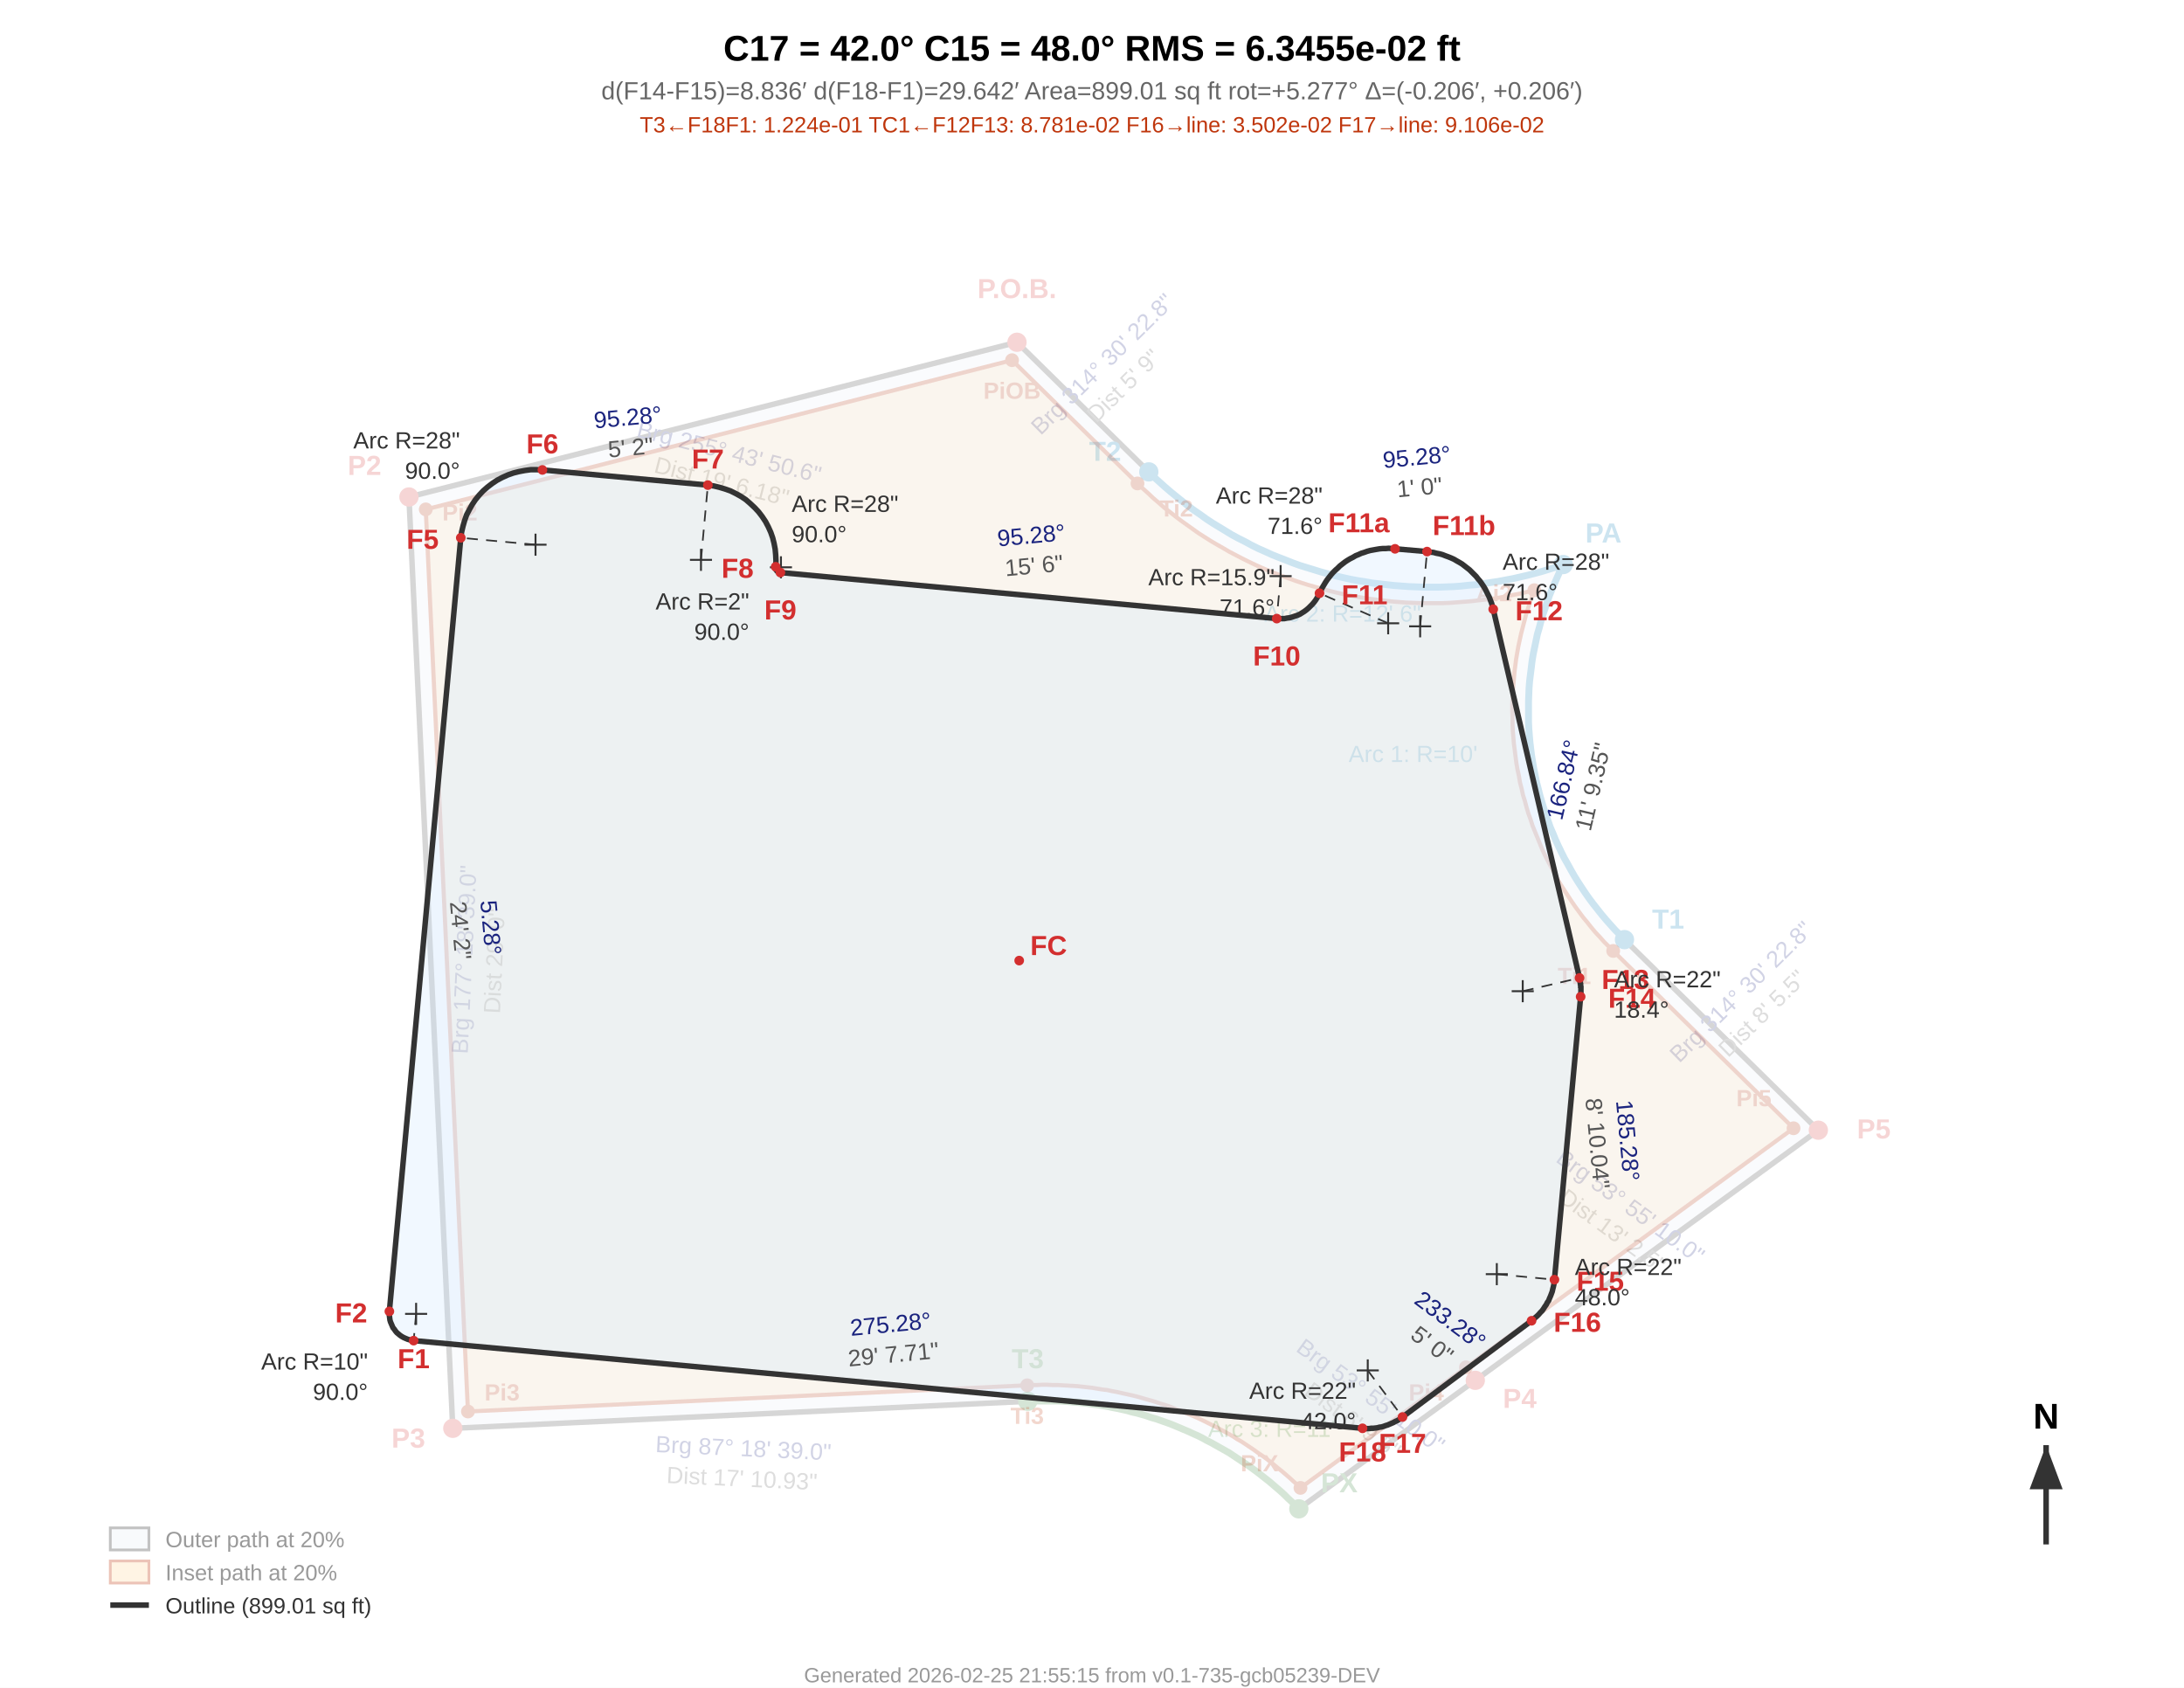
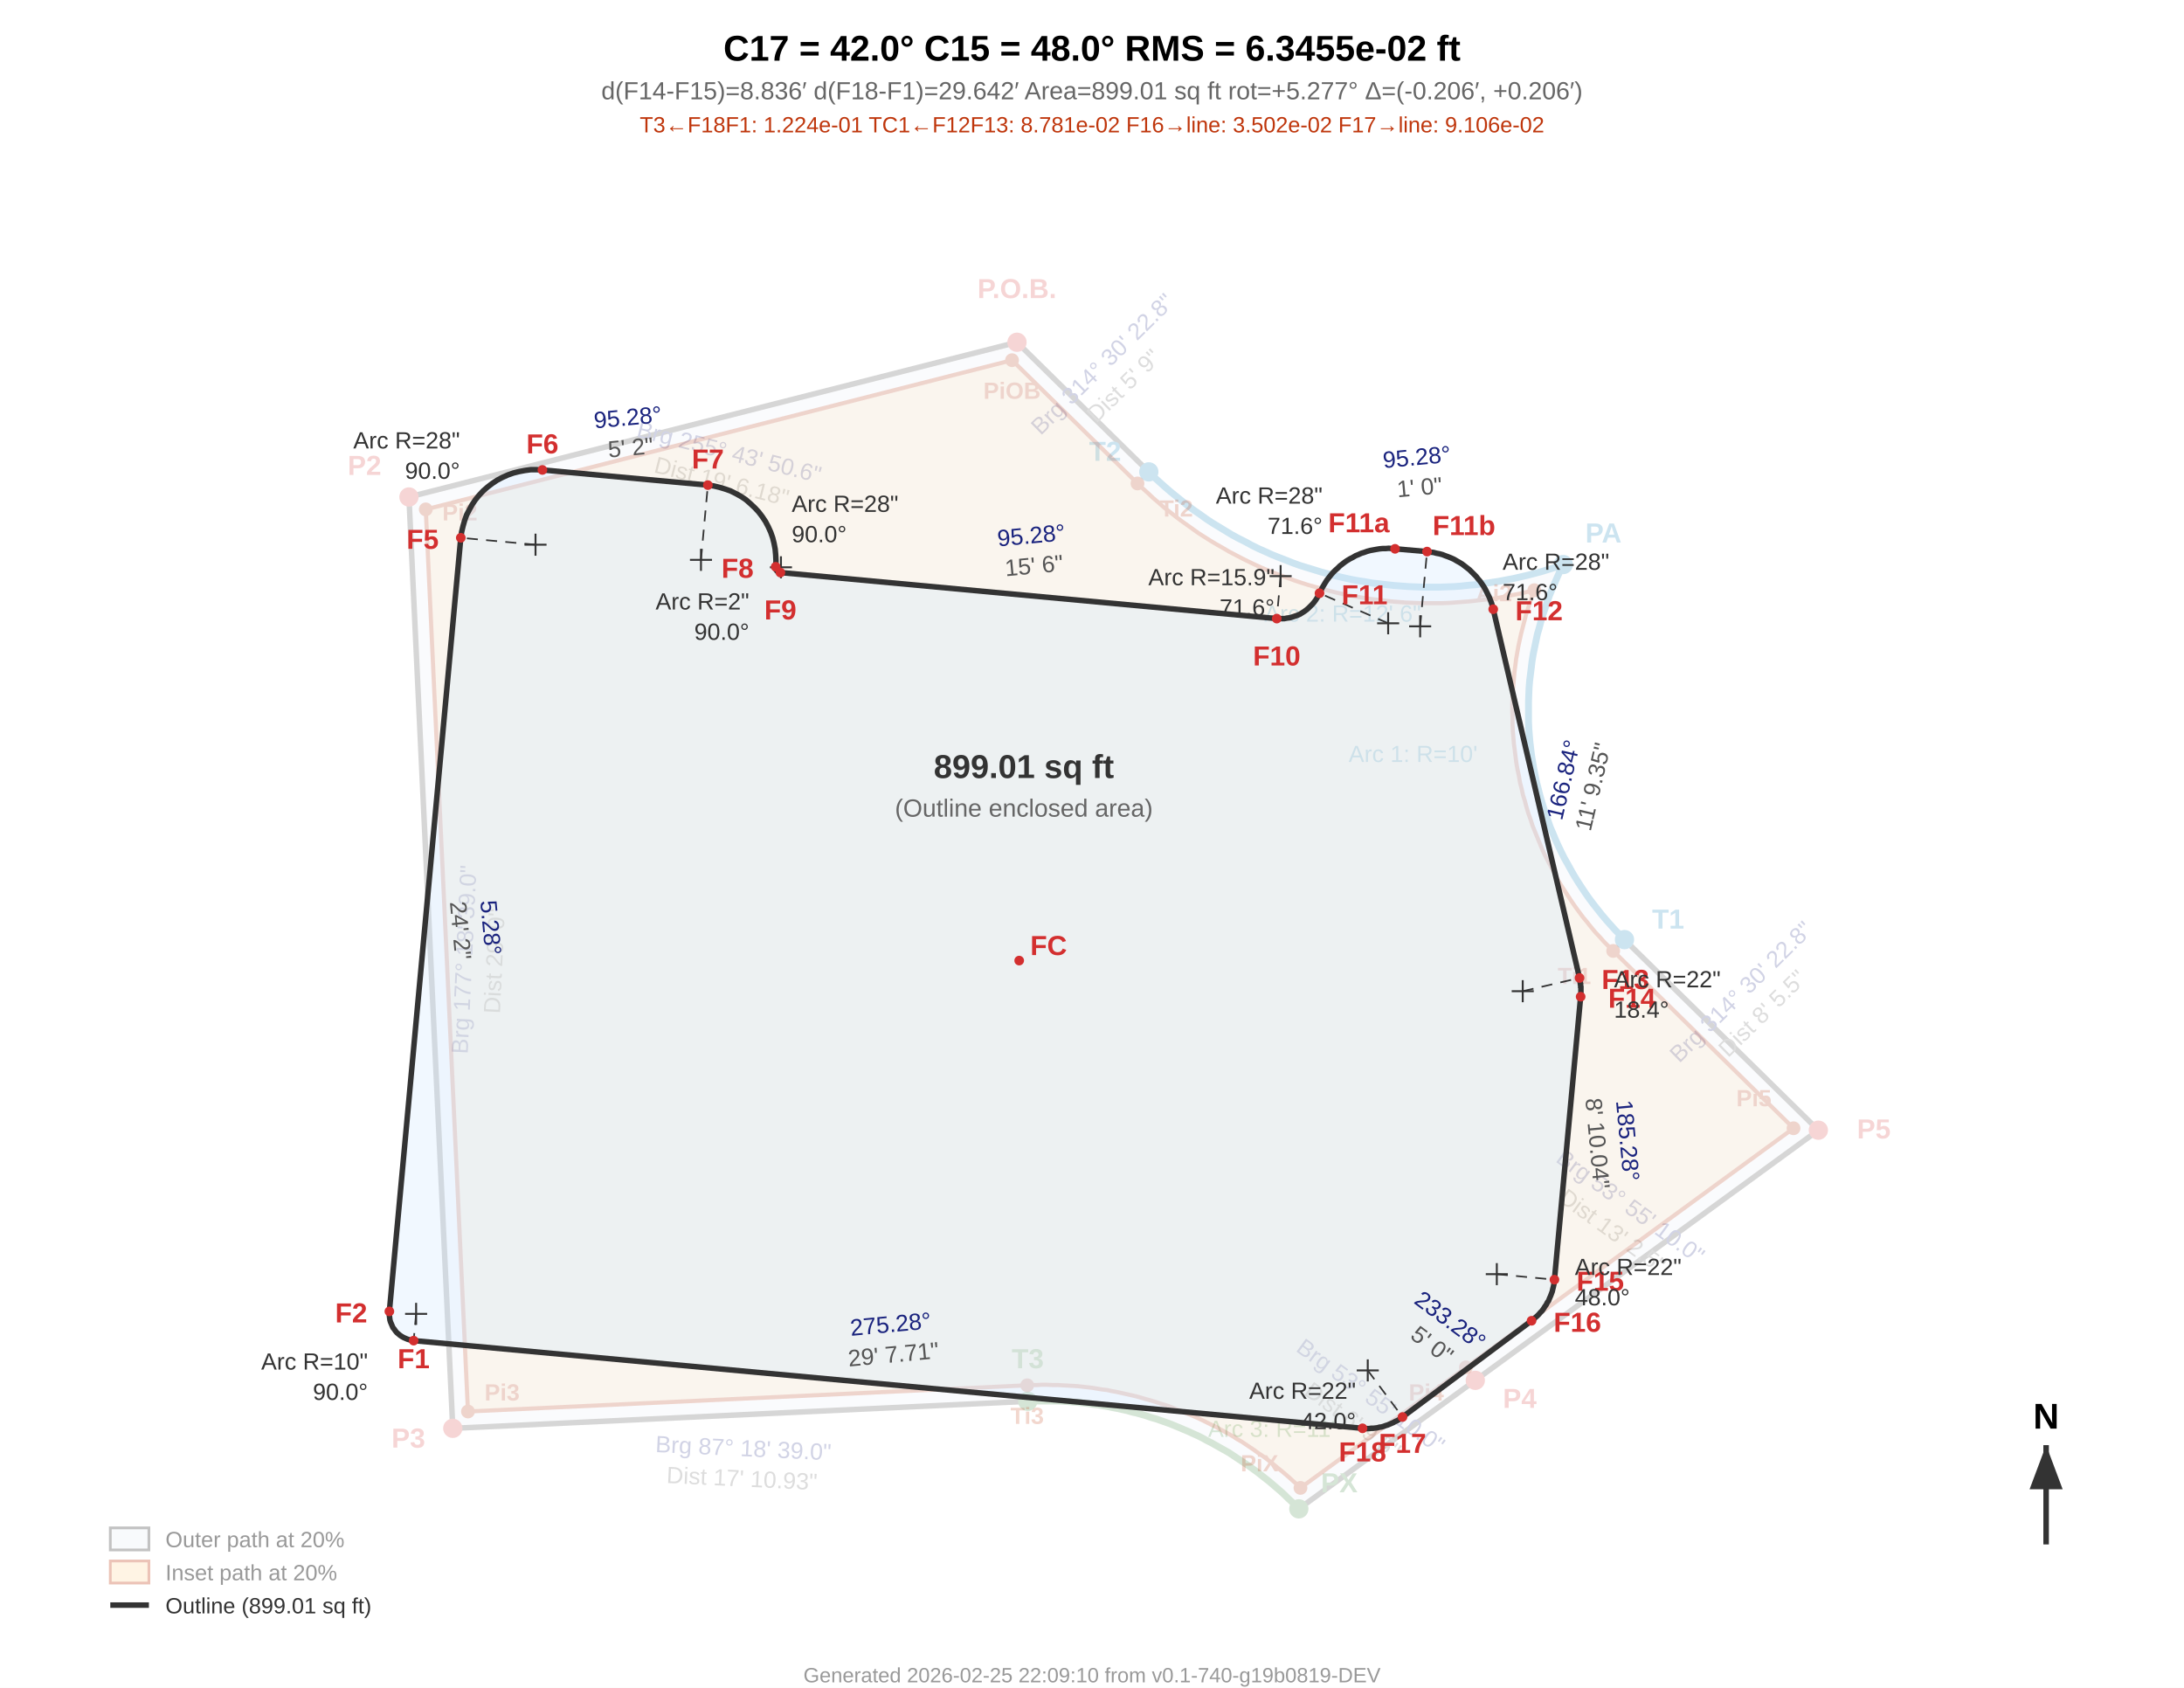
<svg xmlns="http://www.w3.org/2000/svg" width="792" height="612" viewBox="0 0 792 612">
  <rect width="792" height="612" fill="white" />
  <defs>
    <marker id="ah" markerWidth="8" markerHeight="6" refX="8" refY="3" orient="auto">
      <polygon points="0 0, 8 3, 0 6" fill="#333" />
    </marker>
    <clipPath id="page">
      <rect width="792" height="612" />
    </clipPath>
  </defs>
  <text x="396.0" y="22" text-anchor="middle" font-family="Arial" font-size="13" font-weight="bold">C17 = 42.0°   C15 = 48.0°   RMS = 6.3455e-02 ft</text>
  <text x="396.0" y="36" text-anchor="middle" font-family="Arial" font-size="9" fill="#666">d(F14-F15)=8.836′  d(F18-F1)=29.642′  Area=899.01 sq ft  rot=+5.277°  Δ=(-0.206′, +0.206′)</text>
  <text x="396.0" y="48" text-anchor="middle" font-family="Arial" font-size="8" fill="#BF360C">T3←F18F1: 1.224e-01   TC1←F12F13: 8.781e-02   F16→line: 3.502e-02   F17→line: 9.106e-02</text>
  <g opacity="0.2">
    <polygon points="368.8,124.1 148.3,180.2 164.2,517.9 535.0,500.5 659.4,409.8" fill="none" stroke="#bbb" stroke-width="0.8" stroke-dasharray="4,4" />
    <polygon points="368.8,124.1 148.3,180.2 164.2,517.9 372.7,508.1 374.6,508.0 376.4,508.0 378.2,508.0 380.0,508.0 381.8,508.0 383.6,508.0 385.5,508.1 387.3,508.2 389.1,508.4 390.9,508.5 392.7,508.7 394.5,508.9 396.3,509.2 398.1,509.4 399.9,509.7 401.7,510.0 403.5,510.4 405.2,510.7 407.0,511.1 408.8,511.5 410.5,512.0 412.3,512.4 414.1,512.9 415.8,513.4 417.5,514.0 419.3,514.5 421.0,515.1 422.7,515.7 424.4,516.3 426.1,517.0 427.8,517.7 429.4,518.4 431.1,519.1 432.8,519.9 434.4,520.6 436.0,521.4 437.6,522.3 439.2,523.1 440.8,524.0 442.4,524.9 444.0,525.8 445.6,526.7 447.1,527.7 448.6,528.7 450.1,529.7 451.6,530.7 453.1,531.7 454.6,532.8 456.1,533.9 457.5,535.0 458.9,536.1 460.3,537.2 461.7,538.4 463.1,539.6 464.5,540.8 465.8,542.0 467.1,543.3 468.4,544.5 469.7,545.8 471.0,547.1 535.0,500.5 659.4,409.8 589.1,340.7 587.4,338.9 585.7,337.2 584.0,335.3 582.4,333.5 580.8,331.6 579.3,329.7 577.8,327.8 576.3,325.8 574.9,323.8 573.5,321.7 572.2,319.7 570.9,317.6 569.7,315.5 568.5,313.3 567.3,311.2 566.2,309.0 565.1,306.7 564.1,304.5 563.2,302.3 562.2,300.0 561.4,297.7 560.6,295.4 559.8,293.0 559.1,290.7 558.4,288.3 557.8,285.9 557.2,283.6 556.7,281.2 556.2,278.7 555.8,276.3 555.4,273.9 555.1,271.5 554.8,269.0 554.6,266.6 554.4,264.1 554.3,261.7 554.3,259.2 554.3,256.8 554.3,254.3 554.4,251.8 554.5,249.4 554.7,246.9 555.0,244.5 555.3,242.1 555.6,239.6 556.0,237.2 556.5,234.8 557.0,232.4 557.5,230.0 558.2,227.6 558.8,225.3 559.5,222.9 560.3,220.6 561.1,218.2 561.9,215.9 562.8,213.7 563.8,211.4 564.8,209.1 565.8,206.9 566.9,204.7 564.3,205.6 561.8,206.4 559.2,207.2 556.6,207.9 553.9,208.6 551.3,209.2 548.7,209.8 546.0,210.3 543.4,210.8 540.7,211.2 538.0,211.6 535.3,212.0 532.6,212.2 529.9,212.5 527.3,212.7 524.5,212.8 521.8,212.9 519.1,212.9 516.4,212.9 513.7,212.8 511.0,212.7 508.3,212.5 505.6,212.3 502.9,212.0 500.3,211.7 497.6,211.4 494.9,210.9 492.2,210.5 489.6,210.0 486.9,209.4 484.3,208.8 481.7,208.1 479.1,207.4 476.5,206.6 473.9,205.8 471.3,205.0 468.8,204.1 466.3,203.1 463.7,202.1 461.2,201.1 458.8,200.0 456.3,198.9 453.9,197.7 451.5,196.4 449.1,195.2 446.7,193.9 444.4,192.5 442.1,191.1 439.8,189.7 437.5,188.2 435.3,186.6 433.1,185.1 430.9,183.5 428.8,181.8 426.7,180.1 424.6,178.4 422.5,176.6 420.5,174.8 418.5,173.0 416.6,171.1" fill="#e8edf5" stroke="none" />
    <line x1="368.8" y1="124.1" x2="148.3" y2="180.2" stroke="#333" stroke-width="2.0" />
    <line x1="148.3" y1="180.2" x2="164.2" y2="517.9" stroke="#333" stroke-width="2.0" />
    <line x1="164.2" y1="517.9" x2="372.7" y2="508.1" stroke="#333" stroke-width="2.0" />
    <line x1="471.0" y1="547.1" x2="535.0" y2="500.5" stroke="#333" stroke-width="2.0" />
    <line x1="535.0" y1="500.5" x2="659.4" y2="409.8" stroke="#333" stroke-width="2.0" />
    <line x1="659.4" y1="409.8" x2="589.1" y2="340.7" stroke="#333" stroke-width="2.0" />
    <line x1="416.6" y1="171.1" x2="368.8" y2="124.1" stroke="#333" stroke-width="2.0" />
    <polyline points="589.1,340.7 587.4,338.9 585.7,337.2 584.0,335.3 582.4,333.5 580.8,331.6 579.3,329.7 577.8,327.8 576.3,325.8 574.9,323.8 573.5,321.7 572.2,319.7 570.9,317.6 569.7,315.5 568.5,313.3 567.3,311.2 566.2,309.0 565.1,306.7 564.1,304.5 563.2,302.3 562.2,300.0 561.4,297.7 560.6,295.4 559.8,293.0 559.1,290.7 558.4,288.3 557.8,285.9 557.2,283.6 556.7,281.2 556.2,278.7 555.8,276.3 555.4,273.9 555.1,271.5 554.8,269.0 554.6,266.6 554.4,264.1 554.3,261.7 554.3,259.2 554.3,256.8 554.3,254.3 554.4,251.8 554.5,249.4 554.7,246.9 555.0,244.5 555.3,242.1 555.6,239.6 556.0,237.2 556.5,234.8 557.0,232.4 557.5,230.0 558.2,227.6 558.8,225.3 559.5,222.9 560.3,220.6 561.1,218.2 561.9,215.9 562.8,213.7 563.8,211.4 564.8,209.1 565.8,206.9 566.9,204.7" fill="none" stroke="#0077B6" stroke-width="2.5" stroke-linecap="round" />
    <polyline points="566.9,204.7 564.3,205.6 561.8,206.4 559.2,207.2 556.6,207.9 553.9,208.6 551.3,209.2 548.7,209.8 546.0,210.3 543.4,210.8 540.7,211.2 538.0,211.6 535.3,212.0 532.6,212.2 529.9,212.5 527.3,212.7 524.5,212.8 521.8,212.9 519.1,212.9 516.4,212.9 513.7,212.8 511.0,212.7 508.3,212.5 505.6,212.3 502.9,212.0 500.3,211.7 497.6,211.4 494.9,210.9 492.2,210.5 489.6,210.0 486.9,209.4 484.3,208.8 481.7,208.1 479.1,207.4 476.5,206.6 473.9,205.8 471.3,205.0 468.8,204.1 466.3,203.1 463.7,202.1 461.2,201.1 458.8,200.0 456.3,198.9 453.9,197.7 451.5,196.4 449.1,195.2 446.7,193.9 444.4,192.5 442.1,191.1 439.8,189.7 437.5,188.2 435.3,186.6 433.1,185.1 430.9,183.5 428.8,181.8 426.7,180.1 424.6,178.4 422.5,176.6 420.5,174.8 418.5,173.0 416.6,171.1" fill="none" stroke="#0077B6" stroke-width="2.5" stroke-linecap="round" />
    <polyline points="372.7,508.1 374.6,508.0 376.4,508.0 378.2,508.0 380.0,508.0 381.8,508.0 383.6,508.0 385.5,508.1 387.3,508.2 389.1,508.4 390.9,508.5 392.7,508.7 394.5,508.9 396.3,509.2 398.1,509.4 399.9,509.7 401.7,510.0 403.5,510.4 405.2,510.7 407.0,511.1 408.8,511.5 410.5,512.0 412.3,512.4 414.1,512.9 415.8,513.4 417.5,514.0 419.3,514.5 421.0,515.1 422.7,515.7 424.4,516.3 426.1,517.0 427.8,517.7 429.4,518.4 431.1,519.1 432.8,519.9 434.4,520.6 436.0,521.4 437.6,522.3 439.2,523.1 440.8,524.0 442.4,524.9 444.0,525.8 445.6,526.7 447.1,527.7 448.6,528.7 450.1,529.7 451.6,530.7 453.1,531.7 454.6,532.8 456.1,533.9 457.5,535.0 458.9,536.1 460.3,537.2 461.7,538.4 463.1,539.6 464.5,540.8 465.8,542.0 467.1,543.3 468.4,544.5 469.7,545.8 471.0,547.1" fill="none" stroke="#2E7D32" stroke-width="2.5" stroke-linecap="round" />
    <circle cx="368.8" cy="124.1" r="3.5" fill="#d32f2f" />
    <text x="368.8" y="108.1" text-anchor="middle" font-family="Arial" font-size="10" font-weight="bold" fill="#d32f2f">P.O.B.</text>
    <circle cx="148.3" cy="180.2" r="3.5" fill="#d32f2f" />
    <text x="138.3" y="172.2" text-anchor="end" font-family="Arial" font-size="10" font-weight="bold" fill="#d32f2f">P2</text>
    <circle cx="164.2" cy="517.9" r="3.5" fill="#d32f2f" />
    <text x="154.2" y="524.9" text-anchor="end" font-family="Arial" font-size="10" font-weight="bold" fill="#d32f2f">P3</text>
    <circle cx="372.7" cy="508.1" r="3.5" fill="#2E7D32" />
    <text x="372.7" y="496.1" text-anchor="middle" font-family="Arial" font-size="10" font-weight="bold" fill="#2E7D32">T3</text>
    <circle cx="471.0" cy="547.1" r="3.5" fill="#2E7D32" />
    <text x="479.0" y="541.1" text-anchor="start" font-family="Arial" font-size="10" font-weight="bold" fill="#2E7D32">PX</text>
    <circle cx="535.0" cy="500.5" r="3.5" fill="#d32f2f" />
    <text x="545.0" y="510.5" text-anchor="start" font-family="Arial" font-size="10" font-weight="bold" fill="#d32f2f">P4</text>
    <circle cx="659.4" cy="409.8" r="3.5" fill="#d32f2f" />
    <text x="673.4" y="412.8" text-anchor="start" font-family="Arial" font-size="10" font-weight="bold" fill="#d32f2f">P5</text>
    <circle cx="589.1" cy="340.7" r="3.5" fill="#0077B6" />
    <text x="599.1" y="336.7" text-anchor="start" font-family="Arial" font-size="10" font-weight="bold" fill="#0077B6">T1</text>
    <circle cx="566.9" cy="204.7" r="3.5" fill="#0077B6" />
    <text x="574.9" y="196.7" text-anchor="start" font-family="Arial" font-size="10" font-weight="bold" fill="#0077B6">PA</text>
    <circle cx="416.6" cy="171.1" r="3.5" fill="#0077B6" />
    <text x="406.6" y="167.1" text-anchor="end" font-family="Arial" font-size="10" font-weight="bold" fill="#0077B6">T2</text>
    <g transform="translate(263.0,169.6) rotate(14.3)">
      <text x="0" y="-3" text-anchor="middle" font-family="Arial" font-size="8.5" fill="#1a237e">Brg 255° 43' 50.6"</text>
      <text x="0" y="8" text-anchor="middle" font-family="Arial" font-size="8.5" fill="#555">Dist 19' 6.18"</text>
    </g>
    <g transform="translate(174.2,348.2) rotate(-87.3)">
      <text x="0" y="-3" text-anchor="middle" font-family="Arial" font-size="8.5" fill="#1a237e">Brg 177° 18' 39.0"</text>
      <text x="0" y="8" text-anchor="middle" font-family="Arial" font-size="8.5" fill="#555">Dist 29' 0"</text>
    </g>
    <g transform="translate(269.3,531.0) rotate(2.7)">
      <text x="0" y="-3" text-anchor="middle" font-family="Arial" font-size="8.5" fill="#1a237e">Brg 87° 18' 39.0"</text>
      <text x="0" y="8" text-anchor="middle" font-family="Arial" font-size="8.5" fill="#555">Dist 17' 10.93"</text>
    </g>
    <g transform="translate(493.6,510.9) rotate(36.1)">
      <text x="0" y="-3" text-anchor="middle" font-family="Arial" font-size="8.5" fill="#1a237e">Brg 53° 55' 10.0"</text>
      <text x="0" y="8" text-anchor="middle" font-family="Arial" font-size="8.5" fill="#555">Dist 6' 9.5"</text>
    </g>
    <g transform="translate(587.8,442.2) rotate(36.1)">
      <text x="0" y="-3" text-anchor="middle" font-family="Arial" font-size="8.5" fill="#1a237e">Brg 53° 55' 10.0"</text>
      <text x="0" y="8" text-anchor="middle" font-family="Arial" font-size="8.5" fill="#555">Dist 13' 2.5"</text>
    </g>
    <g transform="translate(635.5,363.8) rotate(-44.5)">
      <text x="0" y="-3" text-anchor="middle" font-family="Arial" font-size="8.5" fill="#1a237e">Brg 314° 30' 22.8"</text>
      <text x="0" y="8" text-anchor="middle" font-family="Arial" font-size="8.5" fill="#555">Dist 8' 5.5"</text>
    </g>
    <g transform="translate(403.9,136.2) rotate(-44.5)">
      <text x="0" y="-3" text-anchor="middle" font-family="Arial" font-size="8.5" fill="#1a237e">Brg 314° 30' 22.8"</text>
      <text x="0" y="8" text-anchor="middle" font-family="Arial" font-size="8.5" fill="#555">Dist 5' 9"</text>
    </g>
    <text x="535.8" y="276.3" text-anchor="end" font-family="Arial" font-size="8.5" fill="#0077B6">Arc 1: R=10'</text>
    <text x="486.9" y="225.4" text-anchor="middle" font-family="Arial" font-size="8.5" fill="#0077B6">Arc 2: R=12' 6"</text>
    <text x="438.1" y="521.0" text-anchor="start" font-family="Arial" font-size="8.5" fill="#2E7D32">Arc 3: R=11'</text>
  </g>
  <g opacity="0.2">
    <polygon points="367.0,130.6 154.4,184.7 169.7,511.8 372.5,502.3 374.3,502.2 376.1,502.2 377.9,502.1 379.7,502.1 381.5,502.2 383.4,502.2 385.2,502.3 387.0,502.4 388.8,502.5 390.6,502.6 392.4,502.8 394.2,503.0 396.0,503.2 397.8,503.5 399.6,503.8 401.4,504.0 403.2,504.4 404.9,504.7 406.7,505.1 408.5,505.5 410.3,505.9 412.0,506.3 413.8,506.8 415.5,507.3 417.3,507.8 419.0,508.3 420.7,508.9 422.4,509.4 424.2,510.0 425.9,510.7 427.5,511.3 429.2,512.0 430.9,512.7 432.6,513.4 434.2,514.1 435.9,514.9 437.5,515.7 439.1,516.5 440.8,517.3 442.4,518.2 443.9,519.0 445.5,519.9 447.1,520.8 448.6,521.8 450.2,522.7 451.7,523.7 453.2,524.7 454.7,525.7 456.2,526.8 457.7,527.8 459.2,528.9 460.6,530.0 462.0,531.1 463.4,532.3 464.8,533.4 466.2,534.6 467.6,535.8 468.9,537.0 470.3,538.2 471.6,539.5 531.6,495.8 650.4,409.1 585.0,344.8 583.4,343.2 581.7,341.5 580.1,339.7 578.5,338.0 577.0,336.2 575.5,334.3 574.0,332.5 572.6,330.6 571.2,328.7 569.9,326.8 568.6,324.8 567.3,322.8 566.0,320.8 564.8,318.8 563.7,316.7 562.6,314.6 561.5,312.5 560.4,310.4 559.4,308.3 558.5,306.1 557.6,303.9 556.7,301.7 555.8,299.5 555.1,297.3 554.3,295.1 553.6,292.8 553.0,290.5 552.3,288.3 551.8,286.0 551.2,283.7 550.8,281.3 550.3,279.0 549.9,276.7 549.6,274.4 549.3,272.0 549.0,269.7 548.8,267.3 548.6,265.0 548.5,262.6 548.5,260.2 548.4,257.9 548.4,255.5 548.5,253.2 548.6,250.8 548.8,248.4 549.0,246.1 549.2,243.7 549.5,241.4 549.8,239.0 550.2,236.7 550.6,234.4 551.1,232.1 551.6,229.8 552.2,227.5 552.8,225.2 553.4,222.9 554.1,220.7 554.8,218.4 555.6,216.2 556.4,214.0 553.9,214.6 551.4,215.2 548.8,215.7 546.3,216.2 543.7,216.7 541.2,217.1 538.6,217.4 536.0,217.7 533.4,218.0 530.9,218.2 528.3,218.4 525.7,218.6 523.1,218.7 520.5,218.7 517.9,218.7 515.3,218.7 512.7,218.6 510.1,218.5 507.5,218.3 504.9,218.1 502.3,217.8 499.8,217.5 497.2,217.2 494.6,216.8 492.1,216.4 489.5,215.9 487.0,215.4 484.4,214.8 481.9,214.2 479.4,213.5 476.9,212.8 474.4,212.1 471.9,211.3 469.5,210.5 467.0,209.6 464.6,208.7 462.2,207.8 459.8,206.8 457.4,205.8 455.0,204.7 452.7,203.6 450.3,202.4 448.0,201.2 445.7,200.0 443.5,198.7 441.2,197.4 439.0,196.1 436.8,194.7 434.6,193.3 432.5,191.8 430.4,190.3 428.3,188.8 426.2,187.2 424.2,185.6 422.1,184.0 420.2,182.3 418.2,180.6 416.3,178.8 414.4,177.1 412.5,175.3" fill="rgba(255,152,0,0.3)" stroke="none" />
    <line x1="367.0" y1="130.6" x2="154.4" y2="184.7" stroke="#BF360C" stroke-width="1.5" />
    <line x1="154.4" y1="184.7" x2="169.7" y2="511.8" stroke="#BF360C" stroke-width="1.5" />
    <line x1="169.7" y1="511.8" x2="372.5" y2="502.3" stroke="#BF360C" stroke-width="1.5" />
    <line x1="471.6" y1="539.5" x2="531.6" y2="495.8" stroke="#BF360C" stroke-width="1.5" />
    <line x1="531.6" y1="495.8" x2="650.4" y2="409.1" stroke="#BF360C" stroke-width="1.5" />
    <line x1="650.4" y1="409.1" x2="585.0" y2="344.8" stroke="#BF360C" stroke-width="1.5" />
    <line x1="412.5" y1="175.3" x2="367.0" y2="130.6" stroke="#BF360C" stroke-width="1.5" />
    <polyline points="585.0,344.8 583.4,343.2 581.7,341.5 580.1,339.7 578.5,338.0 577.0,336.2 575.5,334.3 574.0,332.5 572.6,330.6 571.2,328.7 569.9,326.8 568.6,324.8 567.3,322.8 566.0,320.8 564.8,318.8 563.7,316.7 562.6,314.6 561.5,312.5 560.4,310.4 559.4,308.3 558.5,306.1 557.6,303.9 556.7,301.7 555.8,299.5 555.1,297.3 554.3,295.1 553.6,292.8 553.0,290.5 552.3,288.3 551.8,286.0 551.2,283.7 550.8,281.3 550.3,279.0 549.9,276.7 549.6,274.4 549.3,272.0 549.0,269.7 548.8,267.3 548.6,265.0 548.5,262.6 548.5,260.2 548.4,257.9 548.4,255.5 548.5,253.2 548.6,250.8 548.8,248.4 549.0,246.1 549.2,243.7 549.5,241.4 549.8,239.0 550.2,236.7 550.6,234.4 551.1,232.1 551.6,229.8 552.2,227.5 552.8,225.2 553.4,222.9 554.1,220.7 554.8,218.4 555.6,216.2 556.4,214.0" fill="none" stroke="#BF360C" stroke-width="1.5" stroke-linecap="round" />
    <polyline points="556.4,214.0 553.9,214.6 551.4,215.2 548.8,215.7 546.3,216.2 543.7,216.7 541.2,217.1 538.6,217.4 536.0,217.7 533.4,218.0 530.9,218.2 528.3,218.4 525.7,218.6 523.1,218.7 520.5,218.7 517.9,218.7 515.3,218.7 512.7,218.6 510.1,218.5 507.5,218.3 504.9,218.1 502.3,217.8 499.8,217.5 497.2,217.2 494.6,216.8 492.1,216.4 489.5,215.9 487.0,215.4 484.4,214.8 481.9,214.2 479.4,213.5 476.9,212.8 474.4,212.1 471.9,211.3 469.5,210.5 467.0,209.6 464.6,208.7 462.2,207.8 459.8,206.8 457.4,205.8 455.0,204.7 452.7,203.6 450.3,202.4 448.0,201.2 445.7,200.0 443.5,198.7 441.2,197.4 439.0,196.1 436.8,194.7 434.6,193.3 432.5,191.8 430.4,190.3 428.3,188.8 426.2,187.2 424.2,185.6 422.1,184.0 420.2,182.3 418.2,180.6 416.3,178.8 414.4,177.1 412.5,175.3" fill="none" stroke="#BF360C" stroke-width="1.5" stroke-linecap="round" />
    <polyline points="372.5,502.3 374.3,502.2 376.1,502.2 377.9,502.1 379.7,502.1 381.5,502.2 383.4,502.2 385.2,502.3 387.0,502.4 388.8,502.5 390.6,502.6 392.4,502.8 394.2,503.0 396.0,503.2 397.8,503.5 399.6,503.8 401.4,504.0 403.2,504.4 404.9,504.7 406.7,505.1 408.5,505.5 410.3,505.9 412.0,506.3 413.8,506.8 415.5,507.3 417.3,507.8 419.0,508.3 420.7,508.9 422.4,509.4 424.2,510.0 425.9,510.7 427.5,511.3 429.2,512.0 430.9,512.7 432.6,513.4 434.2,514.1 435.9,514.9 437.5,515.7 439.1,516.5 440.8,517.3 442.4,518.2 443.9,519.0 445.5,519.9 447.1,520.8 448.6,521.8 450.2,522.7 451.7,523.7 453.2,524.7 454.7,525.7 456.2,526.8 457.7,527.8 459.2,528.9 460.6,530.0 462.0,531.1 463.4,532.3 464.8,533.4 466.2,534.6 467.6,535.8 468.9,537.0 470.3,538.2 471.6,539.5" fill="none" stroke="#BF360C" stroke-width="1.5" stroke-linecap="round" />
    <circle cx="367.0" cy="130.6" r="2.5" fill="#BF360C" />
    <text x="367.0" y="144.6" text-anchor="middle" font-family="Arial" font-size="8.5" font-weight="bold" fill="#BF360C">PiOB</text>
    <circle cx="154.4" cy="184.7" r="2.5" fill="#BF360C" />
    <text x="160.4" y="188.7" text-anchor="start" font-family="Arial" font-size="8.5" font-weight="bold" fill="#BF360C">Pi2</text>
    <circle cx="169.7" cy="511.8" r="2.5" fill="#BF360C" />
    <text x="175.7" y="507.8" text-anchor="start" font-family="Arial" font-size="8.5" font-weight="bold" fill="#BF360C">Pi3</text>
    <circle cx="372.5" cy="502.3" r="2.5" fill="#BF360C" />
    <text x="372.5" y="516.3" text-anchor="middle" font-family="Arial" font-size="8.5" font-weight="bold" fill="#BF360C">Ti3</text>
    <circle cx="471.6" cy="539.5" r="2.5" fill="#BF360C" />
    <text x="463.6" y="533.5" text-anchor="end" font-family="Arial" font-size="8.5" font-weight="bold" fill="#BF360C">PiX</text>
    <circle cx="531.6" cy="495.8" r="2.5" fill="#BF360C" />
    <text x="523.6" y="507.8" text-anchor="end" font-family="Arial" font-size="8.5" font-weight="bold" fill="#BF360C">Pi4</text>
    <circle cx="650.4" cy="409.1" r="2.5" fill="#BF360C" />
    <text x="642.4" y="401.1" text-anchor="end" font-family="Arial" font-size="8.5" font-weight="bold" fill="#BF360C">Pi5</text>
    <circle cx="585.0" cy="344.8" r="2.5" fill="#BF360C" />
    <text x="577.0" y="356.8" text-anchor="end" font-family="Arial" font-size="8.5" font-weight="bold" fill="#BF360C">Ti1</text>
    <circle cx="556.4" cy="214.0" r="2.5" fill="#BF360C" />
    <text x="548.4" y="218.0" text-anchor="end" font-family="Arial" font-size="8.5" font-weight="bold" fill="#BF360C">Ai2</text>
    <circle cx="412.5" cy="175.3" r="2.5" fill="#BF360C" />
    <text x="420.5" y="187.3" text-anchor="start" font-family="Arial" font-size="8.5" font-weight="bold" fill="#BF360C">Ti2</text>
  </g>
  <polygon points="150.0,486.1 149.2,486.0 148.5,485.8 147.8,485.6 147.1,485.3 146.4,485.0 145.7,484.6 145.1,484.2 144.5,483.7 143.9,483.2 143.4,482.6 143.0,482.0 142.5,481.4 142.2,480.7 141.9,480.0 141.6,479.3 141.4,478.6 141.3,477.8 141.2,477.0 141.2,476.3 141.2,475.5 167.1,195.0 167.4,192.9 167.9,190.8 168.5,188.7 169.2,186.7 170.2,184.8 171.2,183.0 172.4,181.2 173.8,179.5 175.2,178.0 176.8,176.6 178.5,175.3 180.3,174.1 182.2,173.1 184.2,172.2 186.2,171.5 188.2,171.0 190.3,170.6 192.5,170.3 194.6,170.3 196.7,170.4 256.7,175.9 258.8,176.2 260.9,176.7 262.9,177.3 264.9,178.0 266.9,179.0 268.7,180.0 270.5,181.2 272.1,182.6 273.7,184.1 275.1,185.6 276.4,187.3 277.6,189.1 278.6,191.0 279.5,193.0 280.2,195.0 280.7,197.0 281.1,199.1 281.3,201.3 281.4,203.4 281.3,205.5 281.3,205.7 281.3,205.8 281.3,206.0 281.3,206.1 281.4,206.3 281.4,206.4 281.5,206.6 281.5,206.7 281.6,206.8 281.7,207.0 281.8,207.1 281.9,207.2 282.1,207.3 282.2,207.4 282.3,207.4 282.4,207.5 282.6,207.6 282.7,207.6 282.9,207.6 283.0,207.6 463.0,224.3 463.9,224.3 464.9,224.3 465.8,224.3 466.8,224.1 467.7,224.0 468.7,223.7 469.6,223.4 470.5,223.1 471.4,222.7 472.2,222.2 473.0,221.7 473.8,221.1 474.5,220.5 475.2,219.8 475.9,219.1 476.5,218.4 477.1,217.6 477.6,216.8 478.1,216.0 478.5,215.1 479.0,214.1 479.5,213.1 480.1,212.1 480.7,211.1 481.3,210.2 482.0,209.3 482.7,208.4 483.4,207.6 484.2,206.8 485.1,206.0 485.9,205.2 486.8,204.5 487.7,203.8 488.6,203.2 489.6,202.6 490.6,202.1 491.6,201.5 492.6,201.1 493.7,200.6 494.7,200.3 495.8,199.9 496.9,199.6 498.0,199.4 499.1,199.2 500.3,199.0 501.4,198.9 502.5,198.9 503.6,198.8 504.8,198.9 505.9,199.0 517.5,200.0 518.6,200.2 519.8,200.3 520.9,200.6 522.0,200.8 523.1,201.1 524.1,201.5 525.2,201.9 526.2,202.3 527.3,202.8 528.3,203.4 529.2,203.9 530.2,204.5 531.1,205.2 532.0,205.9 532.9,206.6 533.7,207.4 534.5,208.2 535.3,209.0 536.0,209.9 536.7,210.7 537.4,211.7 538.0,212.6 538.6,213.6 539.1,214.6 539.6,215.6 540.1,216.6 540.5,217.7 540.9,218.7 541.2,219.8 541.5,220.9 572.8,354.6 572.8,354.8 572.8,354.9 572.8,355.0 572.9,355.1 572.9,355.2 572.9,355.3 572.9,355.4 572.9,355.5 573.0,355.6 573.0,355.8 573.0,355.9 573.0,356.0 573.0,356.1 573.1,356.2 573.1,356.3 573.1,356.4 573.1,356.5 573.1,356.6 573.1,356.8 573.2,356.9 573.2,357.0 573.2,357.1 573.2,357.2 573.2,357.3 573.2,357.4 573.2,357.5 573.2,357.7 573.2,357.8 573.3,357.9 573.3,358.0 573.3,358.1 573.3,358.2 573.3,358.3 573.3,358.4 573.3,358.6 573.3,358.7 573.3,358.8 573.3,358.9 573.3,359.0 573.3,359.1 573.3,359.2 573.3,359.4 573.3,359.5 573.3,359.6 573.3,359.7 573.3,359.8 573.3,359.9 573.3,360.0 573.3,360.1 573.3,360.3 573.3,360.4 573.3,360.5 573.3,360.6 573.3,360.7 573.3,360.8 573.3,360.9 573.2,361.0 573.2,361.2 573.2,361.3 573.2,361.4 563.7,464.0 563.6,464.8 563.5,465.7 563.3,466.6 563.1,467.4 562.9,468.3 562.6,469.1 562.3,469.9 561.9,470.8 561.6,471.6 561.1,472.3 560.7,473.1 560.2,473.8 559.7,474.6 559.2,475.3 558.6,475.9 558.0,476.6 557.4,477.2 556.7,477.8 556.1,478.4 555.4,478.9 508.6,513.8 508.0,514.2 507.4,514.7 506.7,515.1 506.0,515.4 505.3,515.8 504.6,516.1 503.9,516.4 503.2,516.7 502.5,516.9 501.7,517.2 501.0,517.4 500.2,517.5 499.5,517.7 498.7,517.8 497.9,517.9 497.2,517.9 496.4,518.0 495.6,518.0 494.9,517.9 494.1,517.9" fill="rgba(200,230,255,0.25)" stroke="none" />
  <line x1="141.2" y1="475.5" x2="167.1" y2="195.0" stroke="#333" stroke-width="2.0" />
  <line x1="196.7" y1="170.4" x2="256.7" y2="175.9" stroke="#333" stroke-width="2.0" />
  <line x1="283.0" y1="207.6" x2="463.0" y2="224.3" stroke="#333" stroke-width="2.0" />
  <line x1="505.9" y1="199.0" x2="517.5" y2="200.0" stroke="#333" stroke-width="2.0" />
  <line x1="541.5" y1="220.9" x2="572.8" y2="354.6" stroke="#333" stroke-width="2.0" />
  <line x1="573.2" y1="361.4" x2="563.7" y2="464.0" stroke="#333" stroke-width="2.0" />
  <line x1="555.4" y1="478.9" x2="508.6" y2="513.8" stroke="#333" stroke-width="2.0" />
  <line x1="494.1" y1="517.9" x2="150.0" y2="486.1" stroke="#333" stroke-width="2.0" />
  <polyline points="150.0,486.1 149.2,486.0 148.5,485.8 147.8,485.6 147.1,485.3 146.4,485.0 145.7,484.6 145.1,484.2 144.5,483.7 143.9,483.2 143.4,482.6 143.0,482.0 142.5,481.4 142.2,480.7 141.9,480.0 141.6,479.3 141.4,478.6 141.3,477.8 141.2,477.0 141.2,476.3 141.2,475.5" fill="none" stroke="#333" stroke-width="2.0" stroke-linecap="round" />
  <polyline points="167.1,195.0 167.4,192.9 167.9,190.8 168.5,188.7 169.2,186.7 170.2,184.8 171.2,183.0 172.4,181.2 173.8,179.5 175.2,178.0 176.8,176.6 178.5,175.3 180.3,174.1 182.2,173.1 184.2,172.2 186.2,171.5 188.2,171.0 190.3,170.6 192.5,170.3 194.6,170.3 196.7,170.4" fill="none" stroke="#333" stroke-width="2.0" stroke-linecap="round" />
  <polyline points="256.7,175.9 258.8,176.2 260.9,176.7 262.9,177.3 264.9,178.0 266.9,179.0 268.7,180.0 270.5,181.2 272.1,182.6 273.7,184.1 275.1,185.6 276.4,187.3 277.6,189.1 278.6,191.0 279.5,193.0 280.2,195.0 280.7,197.0 281.1,199.1 281.3,201.3 281.4,203.4 281.3,205.5" fill="none" stroke="#333" stroke-width="2.0" stroke-linecap="round" />
  <polyline points="281.3,205.5 281.3,205.7 281.3,205.8 281.3,206.0 281.3,206.1 281.4,206.3 281.4,206.4 281.5,206.6 281.5,206.7 281.6,206.8 281.7,207.0 281.8,207.1 281.9,207.2 282.1,207.3 282.2,207.4 282.3,207.4 282.4,207.5 282.6,207.6 282.7,207.6 282.9,207.6 283.0,207.6" fill="none" stroke="#333" stroke-width="2.0" stroke-linecap="round" />
  <polyline points="463.0,224.3 463.9,224.3 464.9,224.3 465.8,224.3 466.8,224.1 467.7,224.0 468.7,223.7 469.6,223.4 470.5,223.1 471.4,222.7 472.2,222.2 473.0,221.7 473.8,221.1 474.5,220.5 475.2,219.8 475.9,219.1 476.5,218.4 477.1,217.6 477.6,216.8 478.1,216.0 478.5,215.1" fill="none" stroke="#333" stroke-width="2.0" stroke-linecap="round" />
  <polyline points="478.5,215.1 479.0,214.1 479.5,213.1 480.1,212.1 480.7,211.1 481.3,210.2 482.0,209.3 482.7,208.4 483.4,207.6 484.2,206.8 485.1,206.0 485.9,205.2 486.8,204.5 487.7,203.8 488.6,203.2 489.6,202.6 490.6,202.1 491.6,201.5 492.6,201.1 493.7,200.6 494.7,200.3 495.8,199.9 496.9,199.6 498.0,199.4 499.1,199.2 500.3,199.0 501.4,198.9 502.5,198.9 503.6,198.8 504.8,198.9 505.9,199.0" fill="none" stroke="#333" stroke-width="2.0" stroke-linecap="round" />
  <polyline points="517.5,200.0 518.6,200.2 519.8,200.3 520.9,200.6 522.0,200.8 523.1,201.1 524.1,201.5 525.2,201.9 526.2,202.3 527.3,202.8 528.3,203.4 529.2,203.9 530.2,204.5 531.1,205.2 532.0,205.9 532.9,206.6 533.7,207.4 534.5,208.2 535.3,209.0 536.0,209.9 536.7,210.7 537.4,211.7 538.0,212.6 538.6,213.6 539.1,214.6 539.6,215.6 540.1,216.6 540.5,217.7 540.9,218.7 541.2,219.8 541.5,220.9" fill="none" stroke="#333" stroke-width="2.0" stroke-linecap="round" />
  <polyline points="572.8,354.6 572.8,354.8 572.8,354.9 572.8,355.0 572.9,355.1 572.9,355.2 572.9,355.3 572.9,355.4 572.9,355.5 573.0,355.6 573.0,355.8 573.0,355.9 573.0,356.0 573.0,356.1 573.1,356.2 573.1,356.3 573.1,356.4 573.1,356.5 573.1,356.6 573.1,356.8 573.2,356.9 573.2,357.0 573.2,357.1 573.2,357.2 573.2,357.3 573.2,357.4 573.2,357.5 573.2,357.7 573.2,357.8 573.3,357.9 573.3,358.0 573.3,358.1 573.3,358.2 573.3,358.3 573.3,358.4 573.3,358.6 573.3,358.7 573.3,358.8 573.3,358.9 573.3,359.0 573.3,359.1 573.3,359.2 573.3,359.4 573.3,359.5 573.3,359.6 573.3,359.7 573.3,359.8 573.3,359.9 573.3,360.0 573.3,360.1 573.3,360.3 573.3,360.4 573.3,360.5 573.3,360.6 573.3,360.7 573.3,360.8 573.3,360.9 573.2,361.0 573.2,361.2 573.2,361.3 573.2,361.4" fill="none" stroke="#333" stroke-width="2.0" stroke-linecap="round" />
  <polyline points="563.7,464.0 563.6,464.8 563.5,465.7 563.3,466.6 563.1,467.4 562.9,468.3 562.6,469.1 562.3,469.9 561.9,470.8 561.6,471.6 561.1,472.3 560.7,473.1 560.2,473.8 559.7,474.6 559.2,475.3 558.6,475.9 558.0,476.6 557.4,477.2 556.7,477.8 556.1,478.4 555.4,478.9" fill="none" stroke="#333" stroke-width="2.0" stroke-linecap="round" />
  <polyline points="508.6,513.8 508.0,514.2 507.4,514.7 506.7,515.1 506.0,515.4 505.3,515.8 504.6,516.1 503.9,516.4 503.2,516.7 502.5,516.9 501.7,517.2 501.0,517.4 500.2,517.5 499.5,517.7 498.7,517.8 497.9,517.9 497.2,517.9 496.4,518.0 495.6,518.0 494.9,517.9 494.1,517.9" fill="none" stroke="#333" stroke-width="2.0" stroke-linecap="round" />
  <g clip-path="url(#page)">
    <line x1="150.9" y1="476.4" x2="150.0" y2="486.1" stroke="#333" stroke-width="0.6" stroke-dasharray="4,3" />
    <line x1="146.9" y1="476.4" x2="154.9" y2="476.4" stroke="#333" stroke-width="0.7" />
    <line x1="150.9" y1="472.4" x2="150.9" y2="480.4" stroke="#333" stroke-width="0.7" />
    <line x1="194.2" y1="197.5" x2="167.1" y2="195.0" stroke="#333" stroke-width="0.6" stroke-dasharray="4,3" />
    <line x1="190.2" y1="197.5" x2="198.2" y2="197.5" stroke="#333" stroke-width="0.7" />
    <line x1="194.2" y1="193.5" x2="194.2" y2="201.5" stroke="#333" stroke-width="0.7" />
    <line x1="254.2" y1="203.0" x2="256.7" y2="175.9" stroke="#333" stroke-width="0.6" stroke-dasharray="4,3" />
    <line x1="250.2" y1="203.0" x2="258.2" y2="203.0" stroke="#333" stroke-width="0.7" />
    <line x1="254.2" y1="199.0" x2="254.2" y2="207.0" stroke="#333" stroke-width="0.7" />
    <line x1="283.2" y1="205.7" x2="281.3" y2="205.5" stroke="#333" stroke-width="0.6" stroke-dasharray="4,3" />
    <line x1="279.2" y1="205.7" x2="287.2" y2="205.7" stroke="#333" stroke-width="0.7" />
    <line x1="283.2" y1="201.7" x2="283.2" y2="209.7" stroke="#333" stroke-width="0.7" />
    <line x1="464.4" y1="208.9" x2="463.0" y2="224.3" stroke="#333" stroke-width="0.6" stroke-dasharray="4,3" />
    <line x1="460.4" y1="208.9" x2="468.4" y2="208.9" stroke="#333" stroke-width="0.7" />
    <line x1="464.4" y1="204.9" x2="464.4" y2="212.9" stroke="#333" stroke-width="0.7" />
    <line x1="503.4" y1="226.0" x2="478.5" y2="215.1" stroke="#333" stroke-width="0.6" stroke-dasharray="4,3" />
    <line x1="499.4" y1="226.0" x2="507.4" y2="226.0" stroke="#333" stroke-width="0.7" />
    <line x1="503.4" y1="222.0" x2="503.4" y2="230.0" stroke="#333" stroke-width="0.7" />
    <line x1="515.0" y1="227.1" x2="517.5" y2="200.0" stroke="#333" stroke-width="0.6" stroke-dasharray="4,3" />
    <line x1="511.0" y1="227.1" x2="519.0" y2="227.1" stroke="#333" stroke-width="0.7" />
    <line x1="515.0" y1="223.1" x2="515.0" y2="231.1" stroke="#333" stroke-width="0.7" />
    <line x1="552.2" y1="359.4" x2="572.8" y2="354.6" stroke="#333" stroke-width="0.6" stroke-dasharray="4,3" />
    <line x1="548.2" y1="359.4" x2="556.2" y2="359.4" stroke="#333" stroke-width="0.7" />
    <line x1="552.2" y1="355.4" x2="552.2" y2="363.4" stroke="#333" stroke-width="0.7" />
    <line x1="542.8" y1="462.0" x2="563.7" y2="464.0" stroke="#333" stroke-width="0.6" stroke-dasharray="4,3" />
    <line x1="538.8" y1="462.0" x2="546.8" y2="462.0" stroke="#333" stroke-width="0.7" />
    <line x1="542.8" y1="458.0" x2="542.8" y2="466.0" stroke="#333" stroke-width="0.7" />
    <line x1="496.0" y1="496.9" x2="508.6" y2="513.8" stroke="#333" stroke-width="0.6" stroke-dasharray="4,3" />
    <line x1="492.0" y1="496.9" x2="500.0" y2="496.9" stroke="#333" stroke-width="0.7" />
    <line x1="496.0" y1="492.9" x2="496.0" y2="500.9" stroke="#333" stroke-width="0.7" />
  </g>
  <circle cx="150.0" cy="486.1" r="1.75" fill="#d32f2f" />
  <text x="150.0" y="496.1" text-anchor="middle" font-family="Arial" font-size="10" font-weight="bold" fill="#d32f2f">F1</text>
  <circle cx="141.2" cy="475.5" r="1.75" fill="#d32f2f" />
  <text x="133.2" y="479.5" text-anchor="end" font-family="Arial" font-size="10" font-weight="bold" fill="#d32f2f">F2</text>
  <circle cx="167.1" cy="195.0" r="1.75" fill="#d32f2f" />
  <text x="159.1" y="199.0" text-anchor="end" font-family="Arial" font-size="10" font-weight="bold" fill="#d32f2f">F5</text>
  <circle cx="196.7" cy="170.4" r="1.75" fill="#d32f2f" />
  <text x="196.7" y="164.4" text-anchor="middle" font-family="Arial" font-size="10" font-weight="bold" fill="#d32f2f">F6</text>
  <circle cx="256.7" cy="175.9" r="1.75" fill="#d32f2f" />
  <text x="256.7" y="169.9" text-anchor="middle" font-family="Arial" font-size="10" font-weight="bold" fill="#d32f2f">F7</text>
  <circle cx="281.3" cy="205.5" r="1.75" fill="#d32f2f" />
  <text x="273.3" y="209.5" text-anchor="end" font-family="Arial" font-size="10" font-weight="bold" fill="#d32f2f">F8</text>
  <circle cx="283.0" cy="207.6" r="1.75" fill="#d32f2f" />
  <text x="283.0" y="224.6" text-anchor="middle" font-family="Arial" font-size="10" font-weight="bold" fill="#d32f2f">F9</text>
  <circle cx="463.0" cy="224.3" r="1.75" fill="#d32f2f" />
  <text x="463.0" y="241.3" text-anchor="middle" font-family="Arial" font-size="10" font-weight="bold" fill="#d32f2f">F10</text>
  <circle cx="478.5" cy="215.1" r="1.75" fill="#d32f2f" />
  <text x="486.5" y="219.1" text-anchor="start" font-family="Arial" font-size="10" font-weight="bold" fill="#d32f2f">F11</text>
  <circle cx="505.9" cy="199.0" r="1.75" fill="#d32f2f" />
  <text x="503.9" y="193.0" text-anchor="end" font-family="Arial" font-size="10" font-weight="bold" fill="#d32f2f">F11a</text>
  <circle cx="517.5" cy="200.0" r="1.75" fill="#d32f2f" />
  <text x="519.5" y="194.0" text-anchor="start" font-family="Arial" font-size="10" font-weight="bold" fill="#d32f2f">F11b</text>
  <circle cx="541.5" cy="220.9" r="1.75" fill="#d32f2f" />
  <text x="549.5" y="224.9" text-anchor="start" font-family="Arial" font-size="10" font-weight="bold" fill="#d32f2f">F12</text>
  <circle cx="572.8" cy="354.6" r="1.75" fill="#d32f2f" />
  <text x="580.8" y="358.6" text-anchor="start" font-family="Arial" font-size="10" font-weight="bold" fill="#d32f2f">F13</text>
  <circle cx="573.2" cy="361.4" r="1.75" fill="#d32f2f" />
  <text x="583.2" y="365.4" text-anchor="start" font-family="Arial" font-size="10" font-weight="bold" fill="#d32f2f">F14</text>
  <circle cx="563.7" cy="464.0" r="1.75" fill="#d32f2f" />
  <text x="571.7" y="468.0" text-anchor="start" font-family="Arial" font-size="10" font-weight="bold" fill="#d32f2f">F15</text>
  <circle cx="555.4" cy="478.9" r="1.75" fill="#d32f2f" />
  <text x="563.4" y="482.9" text-anchor="start" font-family="Arial" font-size="10" font-weight="bold" fill="#d32f2f">F16</text>
  <circle cx="508.6" cy="513.8" r="1.75" fill="#d32f2f" />
  <text x="508.6" y="526.8" text-anchor="middle" font-family="Arial" font-size="10" font-weight="bold" fill="#d32f2f">F17</text>
  <circle cx="494.1" cy="517.9" r="1.75" fill="#d32f2f" />
  <text x="494.1" y="529.9" text-anchor="middle" font-family="Arial" font-size="10" font-weight="bold" fill="#d32f2f">F18</text>
  <circle cx="369.6" cy="348.3" r="1.75" fill="#d32f2f" />
  <text x="373.6" y="346.3" text-anchor="start" font-family="Arial" font-size="10" font-weight="bold" fill="#d32f2f">FC</text>
  <g transform="translate(172.1,336.9) rotate(84.7)">
    <text x="0" y="-3" text-anchor="middle" font-family="Arial" font-size="8.5" fill="#1a237e">5.28°</text>
    <text x="0" y="8" text-anchor="middle" font-family="Arial" font-size="8.5" fill="#555">24' 2"</text>
  </g>
  <g transform="translate(228.2,157.2) rotate(-5.3)">
    <text x="0" y="-3" text-anchor="middle" font-family="Arial" font-size="8.5" fill="#1a237e">95.28°</text>
    <text x="0" y="8" text-anchor="middle" font-family="Arial" font-size="8.5" fill="#555">5' 2"</text>
  </g>
  <g transform="translate(374.5,200.0) rotate(-5.3)">
    <text x="0" y="-3" text-anchor="middle" font-family="Arial" font-size="8.5" fill="#1a237e">95.28°</text>
    <text x="0" y="8" text-anchor="middle" font-family="Arial" font-size="8.5" fill="#555">15' 6"</text>
  </g>
  <g transform="translate(514.3,171.6) rotate(-5.3)">
    <text x="0" y="-3" text-anchor="middle" font-family="Arial" font-size="8.5" fill="#1a237e">95.28°</text>
    <text x="0" y="8" text-anchor="middle" font-family="Arial" font-size="8.5" fill="#555">1' 0"</text>
  </g>
  <g transform="translate(572.7,284.1) rotate(-76.8)">
    <text x="0" y="-3" text-anchor="middle" font-family="Arial" font-size="8.5" fill="#1a237e">166.84°</text>
    <text x="0" y="8" text-anchor="middle" font-family="Arial" font-size="8.5" fill="#555">11' 9.35"</text>
  </g>
  <g transform="translate(584.4,414.1) rotate(84.7)">
    <text x="0" y="-3" text-anchor="middle" font-family="Arial" font-size="8.5" fill="#1a237e">185.28°</text>
    <text x="0" y="8" text-anchor="middle" font-family="Arial" font-size="8.5" fill="#555">8' 10.04"</text>
  </g>
  <g transform="translate(522.4,483.5) rotate(36.7)">
    <text x="0" y="-3" text-anchor="middle" font-family="Arial" font-size="8.5" fill="#1a237e">233.28°</text>
    <text x="0" y="8" text-anchor="middle" font-family="Arial" font-size="8.5" fill="#555">5' 0"</text>
  </g>
  <g transform="translate(323.5,486.0) rotate(-5.3)">
    <text x="0" y="-3" text-anchor="middle" font-family="Arial" font-size="8.5" fill="#1a237e">275.28°</text>
    <text x="0" y="8" text-anchor="middle" font-family="Arial" font-size="8.5" fill="#555">29' 7.71"</text>
  </g>
  <text x="133.4" y="496.6" text-anchor="end" font-family="Arial" font-size="8.5" fill="#333">Arc R=10"</text>
  <text x="133.4" y="507.6" text-anchor="end" font-family="Arial" font-size="8.5" fill="#333">90.0°</text>
  <text x="166.8" y="162.6" text-anchor="end" font-family="Arial" font-size="8.5" fill="#333">Arc R=28"</text>
  <text x="166.8" y="173.6" text-anchor="end" font-family="Arial" font-size="8.5" fill="#333">90.0°</text>
  <text x="287.1" y="185.6" text-anchor="start" font-family="Arial" font-size="8.5" fill="#333">Arc R=28"</text>
  <text x="287.1" y="196.6" text-anchor="start" font-family="Arial" font-size="8.5" fill="#333">90.0°</text>
  <text x="271.7" y="221.0" text-anchor="end" font-family="Arial" font-size="8.5" fill="#333">Arc R=2"</text>
  <text x="271.7" y="232.0" text-anchor="end" font-family="Arial" font-size="8.5" fill="#333">90.0°</text>
  <text x="462.2" y="212.2" text-anchor="end" font-family="Arial" font-size="8.5" fill="#333">Arc R=15.9"</text>
  <text x="462.2" y="223.2" text-anchor="end" font-family="Arial" font-size="8.5" fill="#333">71.6°</text>
  <text x="479.6" y="182.6" text-anchor="end" font-family="Arial" font-size="8.5" fill="#333">Arc R=28"</text>
  <text x="479.6" y="193.6" text-anchor="end" font-family="Arial" font-size="8.5" fill="#333">71.6°</text>
  <text x="544.9" y="206.6" text-anchor="start" font-family="Arial" font-size="8.5" fill="#333">Arc R=28"</text>
  <text x="544.9" y="217.6" text-anchor="start" font-family="Arial" font-size="8.5" fill="#333">71.6°</text>
  <text x="585.3" y="358.0" text-anchor="start" font-family="Arial" font-size="8.5" fill="#333">Arc R=22"</text>
  <text x="585.3" y="369.0" text-anchor="start" font-family="Arial" font-size="8.5" fill="#333">18.4°</text>
  <text x="571.1" y="462.3" text-anchor="start" font-family="Arial" font-size="8.5" fill="#333">Arc R=22"</text>
  <text x="571.1" y="473.3" text-anchor="start" font-family="Arial" font-size="8.5" fill="#333">48.0°</text>
  <text x="491.7" y="507.2" text-anchor="end" font-family="Arial" font-size="8.5" fill="#333">Arc R=22"</text>
  <text x="491.7" y="518.2" text-anchor="end" font-family="Arial" font-size="8.5" fill="#333">42.0°</text>
+   <text x="371.3" y="282.1" text-anchor="middle" font-family="Arial" font-size="12" fill="#333" font-weight="bold">899.01 sq ft</text>
+   <text x="371.3" y="296.1" text-anchor="middle" font-family="Arial" font-size="9" fill="#666">(Outline enclosed area)</text>
  <line x1="742" y1="560" x2="742" y2="524" stroke="#333" stroke-width="2" marker-end="url(#ah)" />
  <text x="742" y="518" text-anchor="middle" font-family="Arial" font-size="13" font-weight="bold">N</text>
  <rect x="40" y="554" width="14" height="8" fill="#e8edf5" stroke="#333" stroke-width="1" opacity="0.3" />
  <text x="60" y="561" font-family="Arial" font-size="8" fill="#999">Outer path at 20%</text>
  <rect x="40" y="566" width="14" height="8" fill="rgba(255,152,0,0.35)" stroke="#BF360C" stroke-width="1" opacity="0.3" />
  <text x="60" y="573" font-family="Arial" font-size="8" fill="#999">Inset path at 20%</text>
  <line x1="40" y1="582" x2="54" y2="582" stroke="#333" stroke-width="2.0" />
  <text x="60" y="585" font-family="Arial" font-size="8" fill="#333">Outline (899.01 sq ft)</text>
-   <text x="396.0" y="610" text-anchor="middle" font-family="Arial" font-size="7.5" fill="#999">Generated 2026-02-25 21:55:15 from v0.1-735-gcb05239-DEV</text>
+   <text x="396.0" y="610" text-anchor="middle" font-family="Arial" font-size="7.5" fill="#999">Generated 2026-02-25 22:09:10 from v0.1-740-g19b0819-DEV</text>
</svg>
